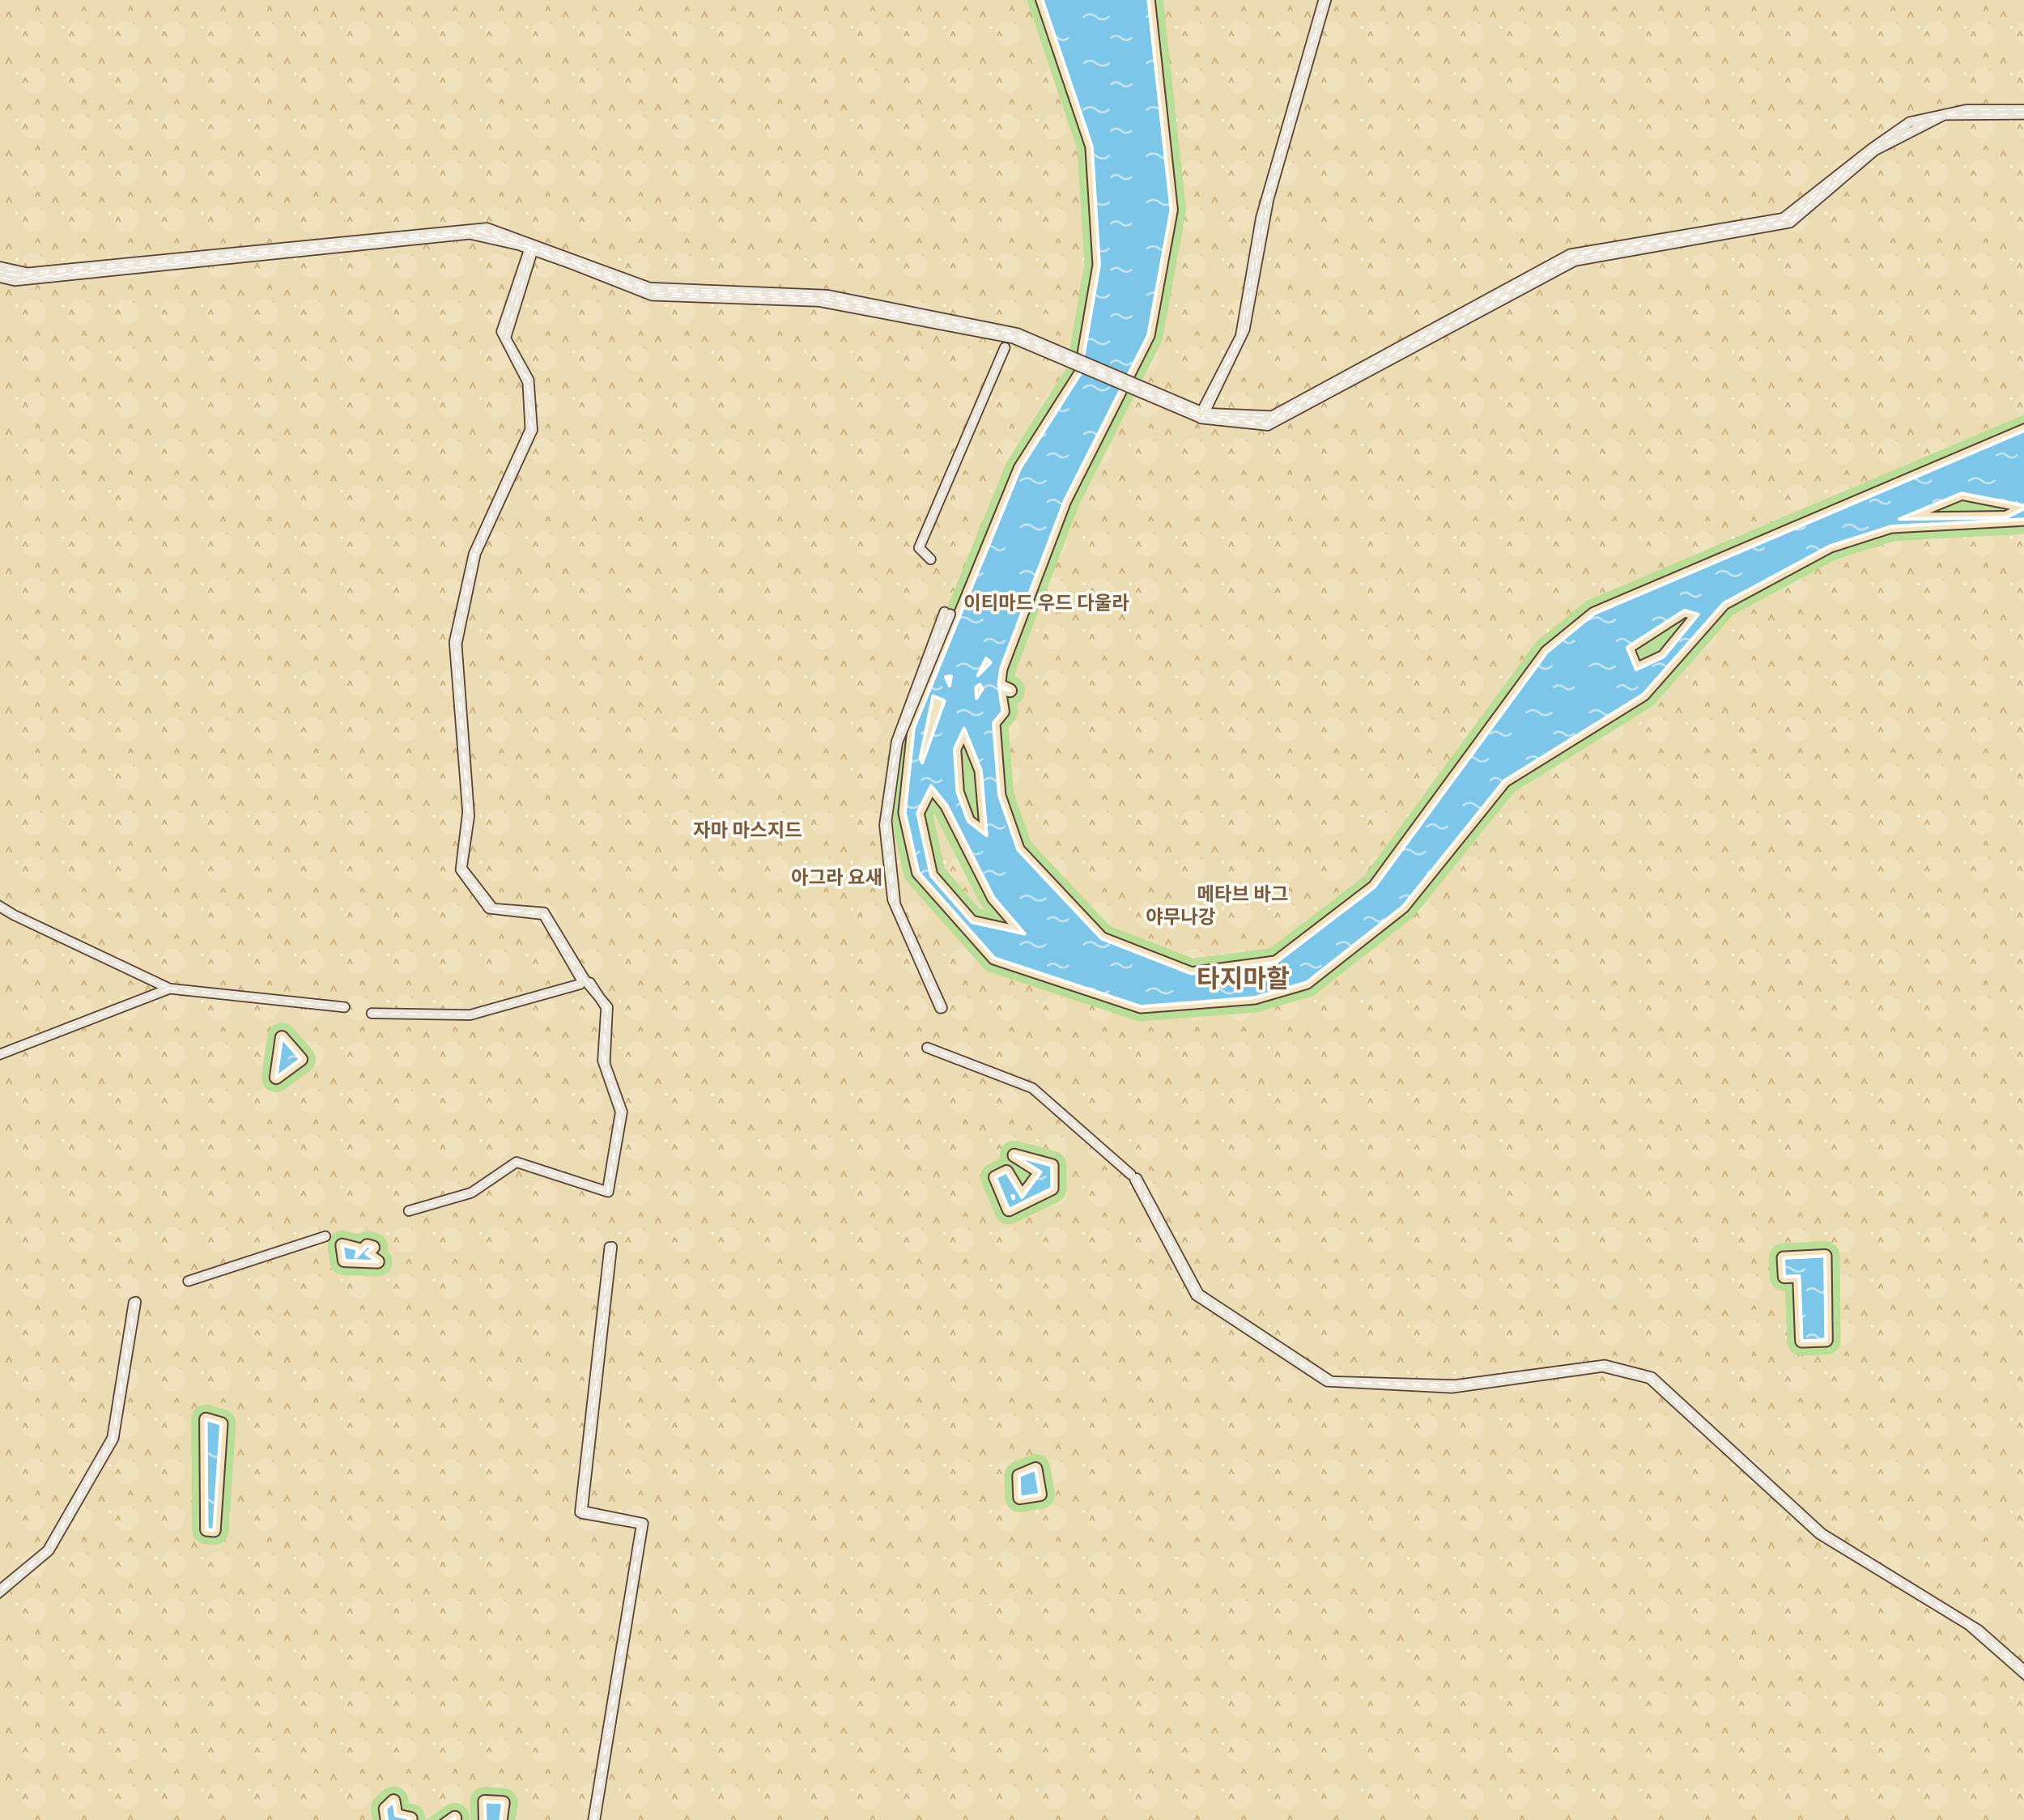
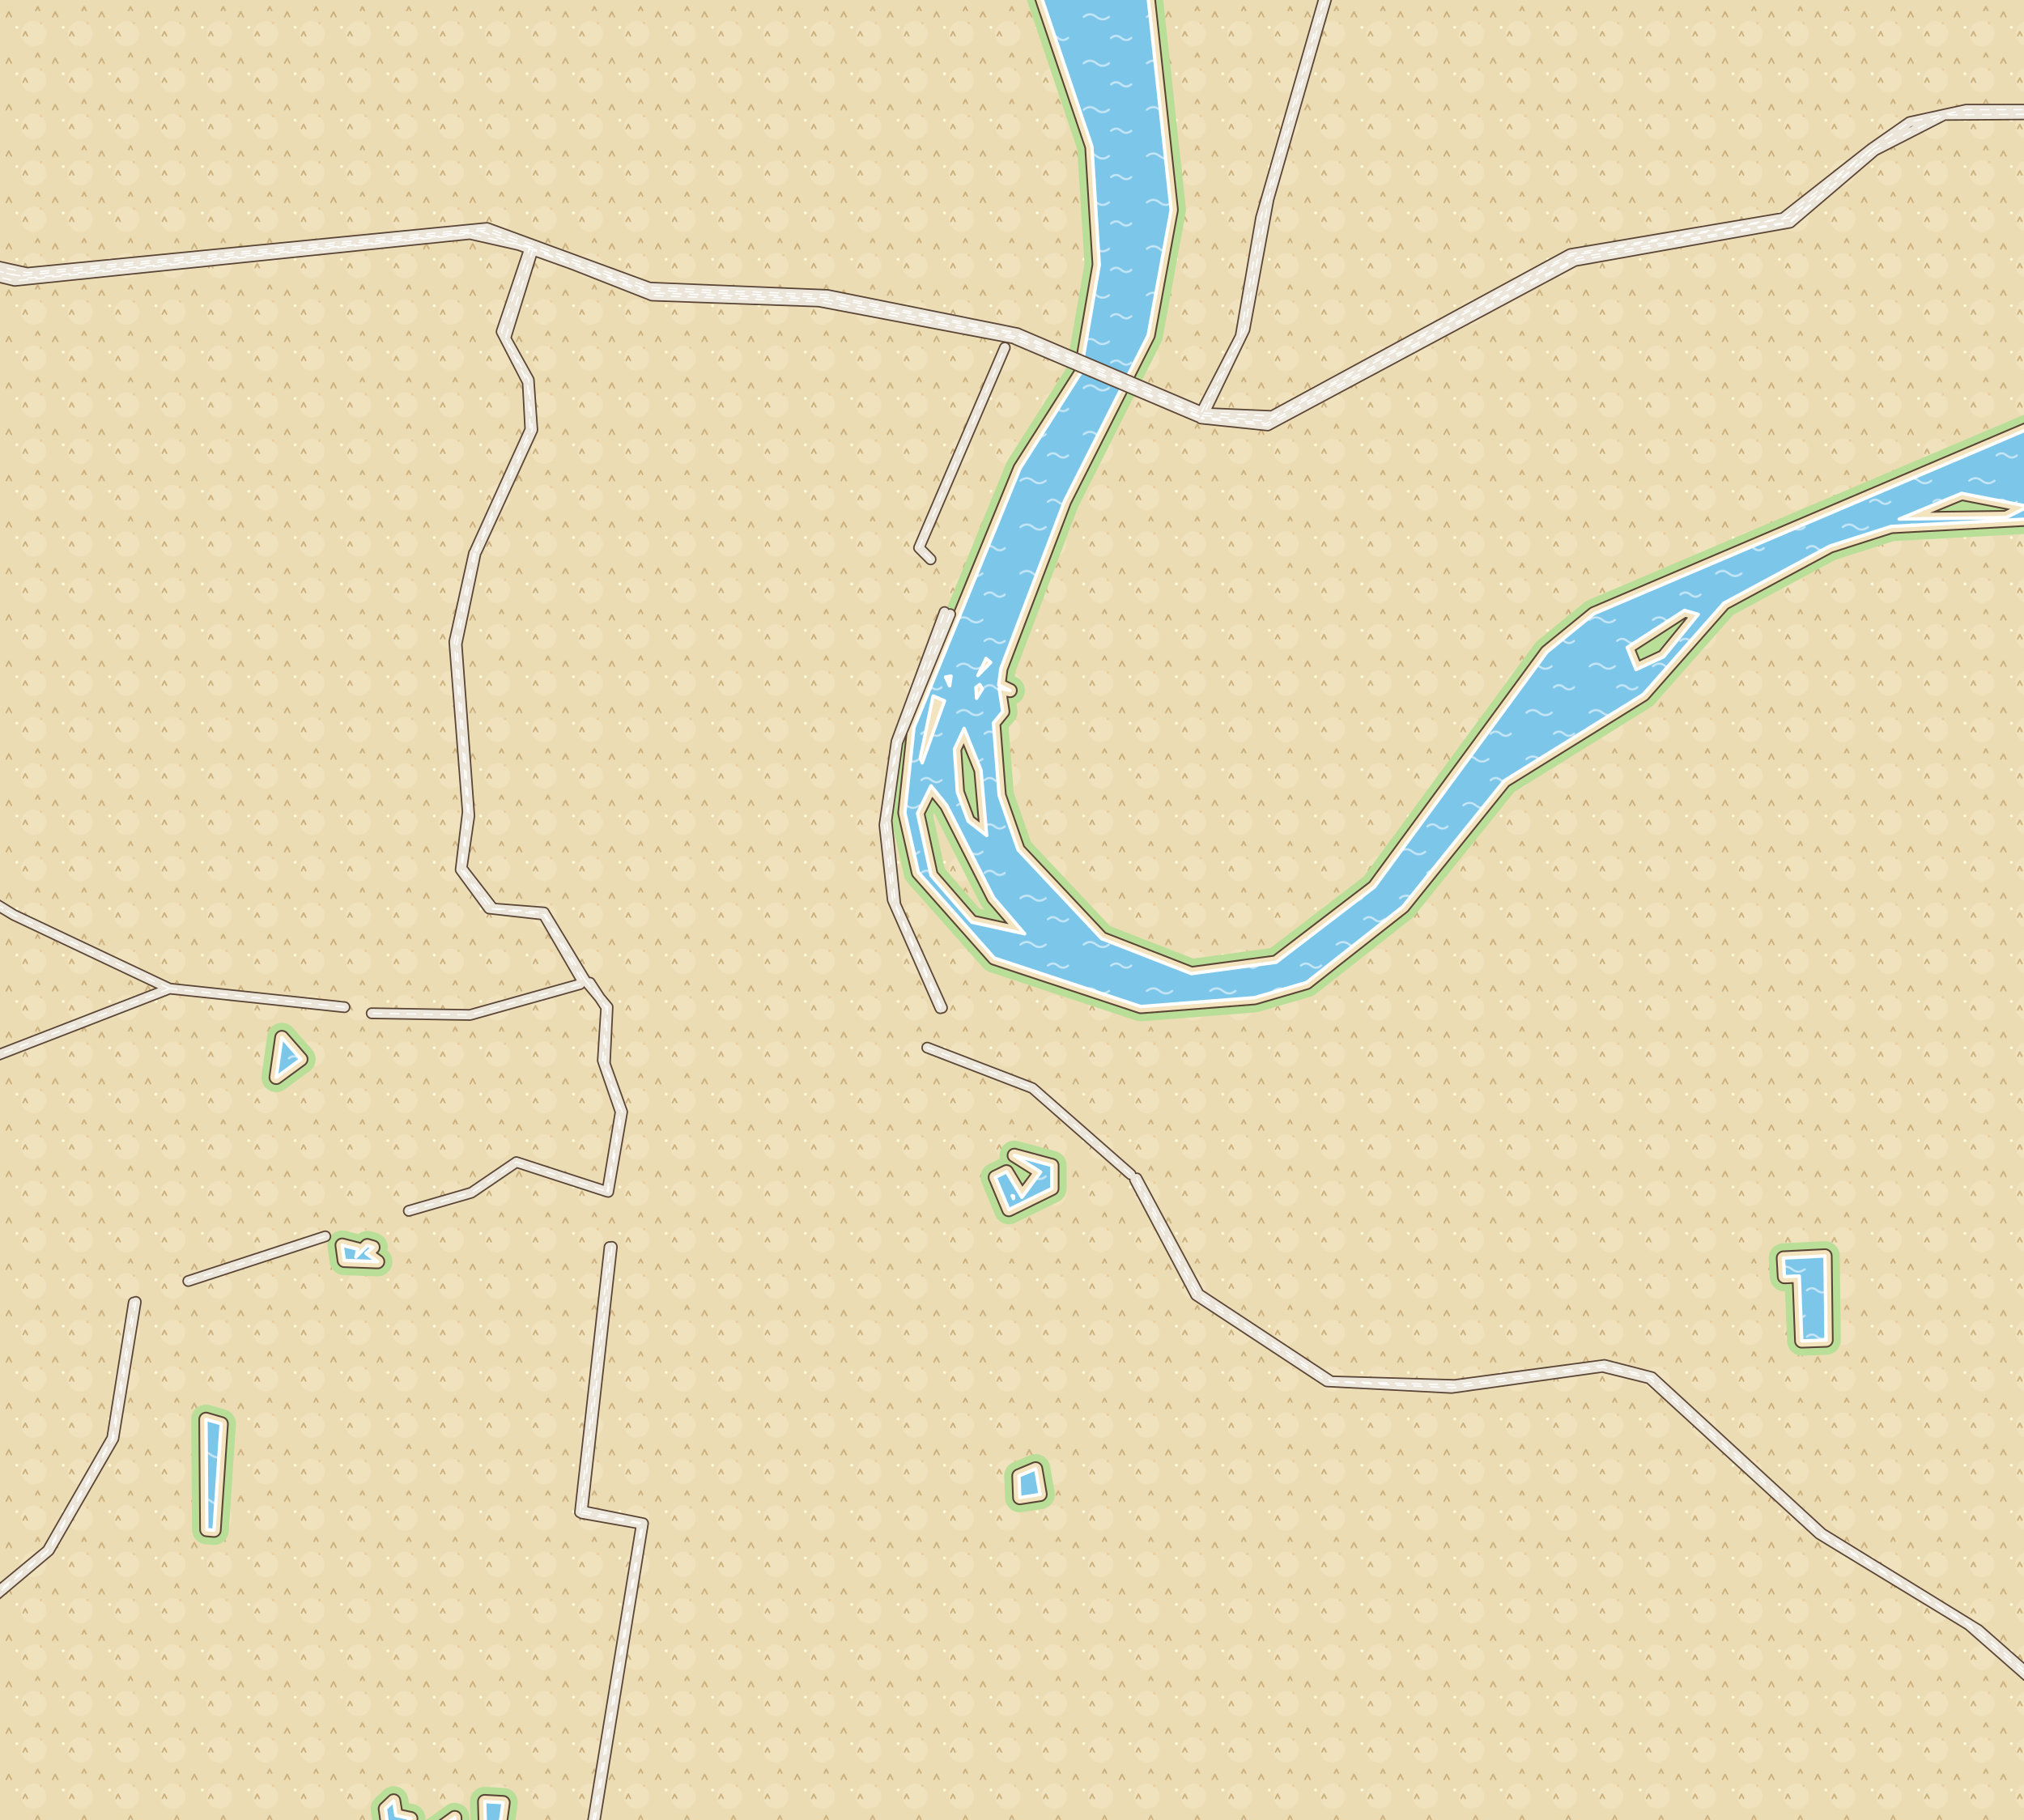
<svg xmlns="http://www.w3.org/2000/svg" viewBox="0 0 960 863">
  <defs>
    <pattern id="grass" width="22" height="22" patternUnits="userSpaceOnUse">
      <circle cx="16" cy="16" r="6" fill="#f4e8c8" opacity="0.45" />
      <path d="M3 8 l1.2 -2.4 l1.2 2.4 M11 17 l1 -2 l1 2 M17 5 l0.9 -1.8 l0.9 1.8" stroke="#c9ad7a" stroke-width="0.7" fill="none" stroke-linecap="round" stroke-linejoin="round" />
      <circle cx="8" cy="13" r="0.7" fill="#fff8d6" />
      <circle cx="19.5" cy="11" r="0.6" fill="#e8c99a" />
    </pattern>
    <pattern id="ripple" width="30" height="22" patternUnits="userSpaceOnUse">
      <path d="M4 8 q3 -2.4 6 0 q3 2.4 6 0 M17 18 q2.4 -2 4.8 0 q2.4 2 4.8 0" stroke="#ffffff" stroke-opacity="0.55" stroke-width="1" fill="none" stroke-linecap="round" />
    </pattern>
  </defs>
  <rect x="-20" y="-20" width="1000" height="903" fill="#ecdcb4" />
  <rect x="-20" y="-20" width="1000" height="903" fill="url(#grass)" />
  <g stroke-linejoin="round" stroke-linecap="round">
    <path d="M203.2 871.1L215.7 862.1L215.8 870.4L203.2 871.1ZM186.7 854.2L187.8 861.1L194.8 862.6L184.7 871.3L182.8 857.9L186.7 854.2ZM237.1 865.7L230.2 865.0L229.9 854.5L238.6 855.0L237.1 865.7ZM491.2 696.7L493.3 708.8L483.7 710.3L483.3 700.0L491.2 696.7ZM104.9 675.3L101.5 725.8L98.1 725.5L97.7 673.2L104.9 675.3ZM865.6 595.7L866.1 635.6L854.6 636.0L853.4 605.2L846.4 605.5L845.9 596.7L865.6 595.7ZM173.6 594.5L179.1 598.4L163.3 597.8L162.3 590.6L169.7 592.5L168.8 596.2L174.2 590.8L176.9 591.6L173.6 594.5ZM498.9 563.7L478.5 573.7L472.1 558.4L477.4 555.8L484.7 567.9L493.6 555.9L481.1 548.0L498.9 552.8L498.9 563.7ZM480.1 567.1L480.7 568.5L480.7 567.3L480.1 567.1ZM142.7 502.4L131.0 511.0L133.7 492.1L142.7 502.4ZM486.4 -23.8L484.2 -156.3L475.0 -203.5L500.0 -203.5L503.4 -126.9L544.2 -4.5L555.5 99.5L544.6 159.0L504.9 237.7L474.7 317.1L473.7 324.9L479.1 327.5L473.9 326.4L475.6 337.5L471.2 342.9L473.9 377.3L482.9 403.1L522.5 445.2L565.1 461.8L605.3 456.4L651.9 420.7L733.7 309.3L756.0 291.1L969.4 200.3L1023.4 196.9L1086.8 230.2L1110.0 246.4L1141.1 279.1L1141.1 314.1L1084.9 277.8L1015.8 249.5L965.0 246.0L896.9 249.7L867.9 259.0L817.6 286.1L779.4 329.4L713.5 370.3L665.4 430.0L619.7 466.0L595.0 473.2L541.1 477.4L471.6 454.4L435.6 413.8L429.2 385.5L433.5 345.1L483.8 222.2L512.5 177.1L521.4 125.6L517.9 69.5L486.4 -23.8ZM1056.5 224.0L1057.9 236.0L1073.4 256.4L1117.8 273.6L1090.8 246.2L1056.5 224.0ZM1021.4 208.8L1018.0 216.6L1033.1 228.0L1016.4 228.0L1014.9 233.7L1051.8 249.1L1049.1 225.6L1021.4 208.8ZM900.8 246.2L951.5 245.5L962.1 240.2L930.4 234.0L900.8 246.2ZM776.0 317.6L789.1 311.5L805.5 291.4L799.0 289.5L771.8 307.1L776.0 317.6ZM471.3 425.8L449.0 381.9L441.6 372.7L435.2 385.7L441.6 415.2L460.9 437.4L486.0 442.9L471.3 425.8ZM463.8 320.4L469.9 314.2L467.7 312.3L463.8 320.4ZM468.0 396.3L465.3 365.3L457.3 345.5L452.7 355.3L454.1 375.7L459.2 389.5L468.0 396.3ZM463.2 331.2L466.0 326.7L464.7 324.7L462.9 326.0L463.2 331.2ZM448.5 321.1L450.4 325.3L451.1 320.7L448.5 321.1ZM442.6 330.1L436.5 359.5L437.4 361.8L448.0 332.4L442.6 330.1Z" fill="#b9de98" stroke="#b9de98" stroke-width="14" fill-rule="evenodd" />
    <path d="M203.2 871.1L215.7 862.1L215.8 870.4L203.2 871.1ZM186.7 854.2L187.8 861.1L194.8 862.6L184.7 871.3L182.8 857.9L186.7 854.2ZM237.1 865.7L230.2 865.0L229.9 854.5L238.6 855.0L237.1 865.7ZM491.2 696.7L493.3 708.8L483.7 710.3L483.3 700.0L491.2 696.7ZM104.9 675.3L101.5 725.8L98.1 725.5L97.7 673.2L104.9 675.3ZM865.6 595.7L866.1 635.6L854.6 636.0L853.4 605.2L846.4 605.5L845.9 596.7L865.6 595.7ZM173.6 594.5L179.1 598.4L163.3 597.8L162.3 590.6L169.7 592.5L168.8 596.2L174.2 590.8L176.9 591.6L173.6 594.5ZM498.9 563.7L478.5 573.7L472.1 558.4L477.4 555.8L484.7 567.9L493.6 555.9L481.1 548.0L498.9 552.8L498.9 563.7ZM480.1 567.1L480.7 568.5L480.7 567.3L480.1 567.1ZM142.7 502.4L131.0 511.0L133.7 492.1L142.7 502.4ZM486.4 -23.8L484.2 -156.3L475.0 -203.5L500.0 -203.5L503.4 -126.9L544.2 -4.5L555.5 99.5L544.6 159.0L504.9 237.7L474.7 317.1L473.7 324.9L479.1 327.5L473.9 326.4L475.6 337.5L471.2 342.9L473.9 377.3L482.9 403.1L522.5 445.2L565.1 461.8L605.3 456.4L651.9 420.7L733.7 309.3L756.0 291.1L969.4 200.3L1023.4 196.9L1086.8 230.2L1110.0 246.4L1141.1 279.1L1141.1 314.1L1084.9 277.8L1015.8 249.5L965.0 246.0L896.9 249.7L867.9 259.0L817.6 286.1L779.4 329.4L713.5 370.3L665.4 430.0L619.7 466.0L595.0 473.2L541.1 477.4L471.6 454.4L435.6 413.8L429.2 385.5L433.5 345.1L483.8 222.2L512.5 177.1L521.4 125.6L517.9 69.5L486.4 -23.8ZM1056.5 224.0L1057.9 236.0L1073.4 256.4L1117.8 273.6L1090.8 246.2L1056.5 224.0ZM1021.4 208.8L1018.0 216.6L1033.1 228.0L1016.4 228.0L1014.9 233.7L1051.8 249.1L1049.1 225.6L1021.4 208.8ZM900.8 246.2L951.5 245.5L962.1 240.2L930.4 234.0L900.8 246.2ZM776.0 317.6L789.1 311.5L805.5 291.4L799.0 289.5L771.8 307.1L776.0 317.6ZM471.3 425.8L449.0 381.9L441.6 372.7L435.2 385.7L441.6 415.2L460.9 437.4L486.0 442.9L471.3 425.8ZM463.8 320.4L469.9 314.2L467.7 312.3L463.8 320.4ZM468.0 396.3L465.3 365.3L457.3 345.5L452.7 355.3L454.1 375.7L459.2 389.5L468.0 396.3ZM463.2 331.2L466.0 326.7L464.7 324.7L462.9 326.0L463.2 331.2ZM448.5 321.1L450.4 325.3L451.1 320.7L448.5 321.1ZM442.6 330.1L436.5 359.5L437.4 361.8L448.0 332.4L442.6 330.1Z" fill="#f3e4bf" stroke="#5b4636" stroke-width="7.2" fill-rule="evenodd" />
    <path d="M203.2 871.1L215.7 862.1L215.8 870.4L203.2 871.1ZM186.7 854.2L187.8 861.1L194.8 862.6L184.7 871.3L182.8 857.9L186.7 854.2ZM237.1 865.7L230.2 865.0L229.9 854.5L238.6 855.0L237.1 865.7ZM491.2 696.7L493.3 708.8L483.7 710.3L483.3 700.0L491.2 696.7ZM104.9 675.3L101.5 725.8L98.1 725.5L97.7 673.2L104.9 675.3ZM865.6 595.7L866.1 635.6L854.6 636.0L853.4 605.2L846.4 605.5L845.9 596.7L865.6 595.7ZM173.6 594.5L179.1 598.4L163.3 597.8L162.3 590.6L169.7 592.5L168.8 596.2L174.2 590.8L176.9 591.6L173.6 594.5ZM498.9 563.7L478.5 573.7L472.1 558.4L477.4 555.8L484.7 567.9L493.6 555.9L481.1 548.0L498.9 552.8L498.9 563.7ZM480.1 567.1L480.7 568.5L480.7 567.3L480.1 567.1ZM142.7 502.4L131.0 511.0L133.7 492.1L142.7 502.4ZM486.4 -23.8L484.2 -156.3L475.0 -203.5L500.0 -203.5L503.4 -126.9L544.2 -4.5L555.5 99.5L544.6 159.0L504.9 237.7L474.7 317.1L473.7 324.9L479.1 327.5L473.9 326.4L475.6 337.5L471.2 342.9L473.9 377.3L482.9 403.1L522.5 445.2L565.1 461.8L605.3 456.4L651.9 420.7L733.7 309.3L756.0 291.1L969.4 200.3L1023.4 196.9L1086.8 230.2L1110.0 246.4L1141.1 279.1L1141.1 314.1L1084.9 277.8L1015.8 249.5L965.0 246.0L896.9 249.7L867.9 259.0L817.6 286.1L779.4 329.4L713.5 370.3L665.4 430.0L619.7 466.0L595.0 473.2L541.1 477.4L471.6 454.4L435.6 413.8L429.2 385.5L433.5 345.1L483.8 222.2L512.5 177.1L521.4 125.6L517.9 69.5L486.4 -23.8ZM1056.5 224.0L1057.9 236.0L1073.4 256.4L1117.8 273.6L1090.8 246.2L1056.5 224.0ZM1021.4 208.8L1018.0 216.6L1033.1 228.0L1016.4 228.0L1014.9 233.7L1051.8 249.1L1049.1 225.6L1021.4 208.8ZM900.8 246.2L951.5 245.5L962.1 240.2L930.4 234.0L900.8 246.2ZM776.0 317.6L789.1 311.5L805.5 291.4L799.0 289.5L771.8 307.1L776.0 317.6ZM471.3 425.8L449.0 381.9L441.6 372.7L435.2 385.7L441.6 415.2L460.9 437.4L486.0 442.9L471.3 425.8ZM463.8 320.4L469.9 314.2L467.7 312.3L463.8 320.4ZM468.0 396.3L465.3 365.3L457.3 345.5L452.7 355.3L454.1 375.7L459.2 389.5L468.0 396.3ZM463.2 331.2L466.0 326.7L464.7 324.7L462.9 326.0L463.2 331.2ZM448.5 321.1L450.4 325.3L451.1 320.7L448.5 321.1ZM442.6 330.1L436.5 359.5L437.4 361.8L448.0 332.4L442.6 330.1Z" fill="#f3e4bf" stroke="#f3e4bf" stroke-width="5.6" fill-rule="evenodd" />
    <path d="M203.2 871.1L215.7 862.1L215.8 870.4L203.2 871.1ZM186.7 854.2L187.8 861.1L194.8 862.6L184.7 871.3L182.8 857.9L186.7 854.2ZM237.1 865.7L230.2 865.0L229.9 854.5L238.6 855.0L237.1 865.7ZM491.2 696.7L493.3 708.8L483.7 710.3L483.3 700.0L491.2 696.7ZM104.9 675.3L101.5 725.8L98.1 725.5L97.7 673.2L104.9 675.3ZM865.6 595.7L866.1 635.6L854.6 636.0L853.4 605.2L846.4 605.5L845.9 596.7L865.6 595.7ZM173.6 594.5L179.1 598.4L163.3 597.8L162.3 590.6L169.7 592.5L168.8 596.2L174.2 590.8L176.9 591.6L173.6 594.5ZM498.9 563.7L478.5 573.7L472.1 558.4L477.4 555.8L484.7 567.9L493.6 555.9L481.1 548.0L498.9 552.8L498.9 563.7ZM480.1 567.1L480.7 568.5L480.7 567.3L480.1 567.1ZM142.7 502.4L131.0 511.0L133.7 492.1L142.7 502.4ZM486.4 -23.8L484.2 -156.3L475.0 -203.5L500.0 -203.5L503.4 -126.9L544.2 -4.5L555.5 99.5L544.6 159.0L504.9 237.7L474.7 317.1L473.7 324.9L479.1 327.5L473.9 326.4L475.6 337.5L471.2 342.9L473.9 377.3L482.9 403.1L522.5 445.2L565.1 461.8L605.3 456.4L651.9 420.7L733.7 309.3L756.0 291.1L969.4 200.3L1023.4 196.9L1086.8 230.2L1110.0 246.4L1141.1 279.1L1141.1 314.1L1084.9 277.8L1015.8 249.5L965.0 246.0L896.9 249.7L867.9 259.0L817.6 286.1L779.4 329.4L713.5 370.3L665.4 430.0L619.7 466.0L595.0 473.2L541.1 477.4L471.6 454.4L435.6 413.8L429.2 385.5L433.5 345.1L483.8 222.2L512.5 177.1L521.4 125.6L517.9 69.5L486.4 -23.8ZM1056.5 224.0L1057.9 236.0L1073.4 256.4L1117.8 273.6L1090.8 246.2L1056.5 224.0ZM1021.4 208.8L1018.0 216.6L1033.1 228.0L1016.4 228.0L1014.9 233.7L1051.8 249.1L1049.1 225.6L1021.4 208.8ZM900.8 246.2L951.5 245.5L962.1 240.2L930.4 234.0L900.8 246.2ZM776.0 317.6L789.1 311.5L805.5 291.4L799.0 289.5L771.8 307.1L776.0 317.6ZM471.3 425.8L449.0 381.9L441.6 372.7L435.2 385.7L441.6 415.2L460.9 437.4L486.0 442.9L471.3 425.8ZM463.8 320.4L469.9 314.2L467.7 312.3L463.8 320.4ZM468.0 396.3L465.3 365.3L457.3 345.5L452.7 355.3L454.1 375.7L459.2 389.5L468.0 396.3ZM463.2 331.2L466.0 326.7L464.7 324.7L462.9 326.0L463.2 331.2ZM448.5 321.1L450.4 325.3L451.1 320.7L448.5 321.1ZM442.6 330.1L436.5 359.5L437.4 361.8L448.0 332.4L442.6 330.1Z" fill="#7cc6ea" stroke="#ffffff" stroke-width="1.6" fill-rule="evenodd" data-zone="water" />
    <path d="M203.2 871.1L215.7 862.1L215.8 870.4L203.2 871.1ZM186.7 854.2L187.8 861.1L194.8 862.6L184.7 871.3L182.8 857.9L186.7 854.2ZM237.1 865.7L230.2 865.0L229.9 854.5L238.6 855.0L237.1 865.7ZM491.2 696.7L493.3 708.8L483.7 710.3L483.3 700.0L491.2 696.7ZM104.9 675.3L101.5 725.8L98.1 725.5L97.7 673.2L104.9 675.3ZM865.6 595.7L866.1 635.6L854.6 636.0L853.4 605.2L846.4 605.5L845.9 596.7L865.6 595.7ZM173.6 594.5L179.1 598.4L163.3 597.8L162.3 590.6L169.7 592.5L168.8 596.2L174.2 590.8L176.9 591.6L173.6 594.5ZM498.9 563.7L478.5 573.7L472.1 558.4L477.4 555.8L484.7 567.9L493.6 555.9L481.1 548.0L498.9 552.8L498.9 563.7ZM480.1 567.1L480.7 568.5L480.7 567.3L480.1 567.1ZM142.7 502.4L131.0 511.0L133.7 492.1L142.7 502.4ZM486.4 -23.8L484.2 -156.3L475.0 -203.5L500.0 -203.5L503.4 -126.9L544.2 -4.5L555.5 99.5L544.6 159.0L504.9 237.7L474.7 317.1L473.7 324.9L479.1 327.5L473.9 326.4L475.6 337.5L471.2 342.9L473.9 377.3L482.9 403.1L522.5 445.2L565.1 461.8L605.3 456.4L651.9 420.7L733.7 309.3L756.0 291.1L969.4 200.3L1023.4 196.9L1086.8 230.2L1110.0 246.4L1141.1 279.1L1141.1 314.1L1084.9 277.8L1015.8 249.5L965.0 246.0L896.9 249.7L867.9 259.0L817.6 286.1L779.4 329.4L713.5 370.3L665.4 430.0L619.7 466.0L595.0 473.2L541.1 477.4L471.6 454.4L435.6 413.8L429.2 385.5L433.5 345.1L483.8 222.2L512.5 177.1L521.4 125.6L517.9 69.5L486.4 -23.8ZM1056.5 224.0L1057.9 236.0L1073.4 256.4L1117.8 273.6L1090.8 246.2L1056.5 224.0ZM1021.4 208.8L1018.0 216.6L1033.1 228.0L1016.4 228.0L1014.9 233.7L1051.8 249.1L1049.1 225.6L1021.4 208.8ZM900.8 246.2L951.5 245.5L962.1 240.2L930.4 234.0L900.8 246.2ZM776.0 317.6L789.1 311.5L805.5 291.4L799.0 289.5L771.8 307.1L776.0 317.6ZM471.3 425.8L449.0 381.9L441.6 372.7L435.2 385.7L441.6 415.2L460.9 437.4L486.0 442.9L471.3 425.8ZM463.8 320.4L469.9 314.2L467.7 312.3L463.8 320.4ZM468.0 396.3L465.3 365.3L457.3 345.5L452.7 355.3L454.1 375.7L459.2 389.5L468.0 396.3ZM463.2 331.2L466.0 326.7L464.7 324.7L462.9 326.0L463.2 331.2ZM448.5 321.1L450.4 325.3L451.1 320.7L448.5 321.1ZM442.6 330.1L436.5 359.5L437.4 361.8L448.0 332.4L442.6 330.1Z" fill="url(#ripple)" fill-rule="evenodd" />
  </g>
  <g fill="none" stroke-linecap="round" stroke-linejoin="round">
    <path d="M64.4 617.5L53.8 682.3L23.2 735.4L-57.6 803.4L-75.8 813.7L-90.6 813.0M481.4 159.7L391.0 141.9L309.4 138.9L228.7 110.0L13.9 131.8L-52.5 117.5L-90.6 124.8M-90.6 812.4L-63.7 806.8L22.6 735.4L53.2 682.1L63.4 617.8M-90.6 374.3L6.6 434.0M-90.6 123.6L-52.9 116.4L8.4 130.9L230.1 109.2L307.6 137.6L394.1 141.2L482.2 158.8M-90.6 122.3L-50.6 115.4L12.9 129.4L231.0 108.1L308.1 136.4L392.4 139.9L482.8 158.1M251.3 117.4L222.9 111.0L7.0 133.2L-54.5 118.3L-90.6 125.5M6.6 434.0L-56.5 396.0M80.4 468.9L-37.1 514.4M80.4 468.9L6.6 434.0M163.4 477.7L80.4 468.9M89.3 607.6L154.3 586.4M256.8 964.8L273.9 908.8L304.3 722.8L276.0 717.8M276.4 716.7L305.0 722.5L274.9 908.1L257.9 964.8M275.1 466.8L222.9 481.4L176.3 480.6M193.9 574.3L223.6 565.7L244.9 551.2L288.0 565.2M275.7 464.5L257.9 433.8L232.0 430.9L218.5 412.5L221.8 385.1L215.5 304.4L224.8 262.3M225.4 261.2L251.5 203.7L250.3 181.3L237.9 157.3L251.3 117.4M225.5 262.8L216.6 305.5L222.6 387.0L219.0 411.8L233.8 430.9L258.0 432.8L277.4 464.8M252.9 118.0L239.8 160.4L250.8 180.2L252.5 203.9L226.1 261.4M480.7 160.5L388.4 143.0L309.3 140.2L252.9 118.0M275.1 717.3L289.1 591.5M290.2 591.4L276.2 716.6M277.4 464.8L288.2 477.7L286.9 504.5L295.1 527.4L288.5 565.3M288.0 565.2L294.3 527.4L285.9 503.0L287.5 477.9L279.8 466.1M536.3 557.0L489.7 516.1L439.8 496.9M441.4 265.3L435.9 259.8L476.6 164.9M446.0 478.2L423.4 426.8L419.5 391.3L425.2 351.7L448.0 290.3M450.7 291.3L425.7 352.1L420.5 389.2L424.7 429.0L446.8 478.0M568.4 197.8L481.7 161.0M568.7 197.3L482.4 160.1M483.1 159.2L569.3 196.3M483.6 158.5L569.9 195.3M1050.1 872.7L933.8 770.7L863.0 727.6L782.4 653.8L760.1 648.3L688.5 658.3L629.4 655.2L567.3 614.3L538.3 559.5M539.1 558.9L568.6 613.8L631.4 655.2L690.0 656.9L761.0 647.4L783.5 653.2L864.2 727.4L938.4 773.1L1050.2 871.5M889.2 71.4L849.1 105.6L746.9 123.8L601.3 201.8L569.6 198.5M569.9 195.3L588.4 159.5L598.1 103.2L648.6 -72.3M889.2 71.4L849.0 105.1L748.4 122.2L600.8 200.8L570.0 197.9M570.5 197.0L600.6 199.7L745.1 121.3L848.9 103.2L887.8 70.4M648.7 -101.8L650.1 -73.7L601.7 94.5L590.3 156.3L571.2 195.9M571.2 195.9L603.3 197.3L744.8 120.5L845.8 103.4L887.8 70.4M887.8 70.4L905.7 57.9L932.6 52.0L972.2 52.0L1023.2 62.3L1046.4 56.7M1046.6 57.9L1023.5 63.8L976.1 54.1L922.2 54.5L889.2 71.4" stroke="#5b4636" stroke-width="5.6" />
    <path d="M64.4 617.5L53.8 682.3L23.2 735.4L-57.6 803.4L-75.8 813.7L-90.6 813.0M481.4 159.7L391.0 141.9L309.4 138.9L228.7 110.0L13.9 131.8L-52.5 117.5L-90.6 124.8M-90.6 812.4L-63.7 806.8L22.6 735.4L53.2 682.1L63.4 617.8M-90.6 374.3L6.6 434.0M-90.6 123.6L-52.9 116.4L8.4 130.9L230.1 109.2L307.6 137.6L394.1 141.2L482.2 158.8M-90.6 122.3L-50.6 115.4L12.9 129.4L231.0 108.1L308.1 136.4L392.4 139.9L482.8 158.1M251.3 117.4L222.9 111.0L7.0 133.2L-54.5 118.3L-90.6 125.5M6.6 434.0L-56.5 396.0M80.4 468.9L-37.1 514.4M80.4 468.9L6.6 434.0M163.4 477.7L80.4 468.9M89.3 607.6L154.3 586.4M256.8 964.8L273.9 908.8L304.3 722.8L276.0 717.8M276.4 716.7L305.0 722.5L274.9 908.1L257.9 964.8M275.1 466.8L222.9 481.4L176.3 480.6M193.9 574.3L223.6 565.7L244.9 551.2L288.0 565.2M275.7 464.5L257.9 433.8L232.0 430.9L218.5 412.5L221.8 385.1L215.5 304.4L224.8 262.3M225.4 261.2L251.5 203.7L250.3 181.3L237.9 157.3L251.3 117.4M225.5 262.8L216.6 305.5L222.6 387.0L219.0 411.8L233.8 430.9L258.0 432.8L277.4 464.8M252.9 118.0L239.8 160.4L250.8 180.2L252.5 203.9L226.1 261.4M480.7 160.5L388.4 143.0L309.3 140.2L252.9 118.0M275.1 717.3L289.1 591.5M290.2 591.4L276.2 716.6M277.4 464.8L288.2 477.7L286.9 504.5L295.1 527.4L288.5 565.3M288.0 565.2L294.3 527.4L285.9 503.0L287.5 477.9L279.8 466.1M536.3 557.0L489.7 516.1L439.8 496.9M441.4 265.3L435.9 259.8L476.6 164.9M446.0 478.2L423.4 426.8L419.5 391.3L425.2 351.7L448.0 290.3M450.7 291.3L425.7 352.1L420.5 389.2L424.7 429.0L446.8 478.0M568.4 197.8L481.7 161.0M568.7 197.3L482.4 160.1M483.1 159.2L569.3 196.3M483.6 158.5L569.9 195.3M1050.1 872.7L933.8 770.7L863.0 727.6L782.4 653.8L760.1 648.3L688.5 658.3L629.4 655.2L567.3 614.3L538.3 559.5M539.1 558.9L568.6 613.8L631.4 655.2L690.0 656.9L761.0 647.4L783.5 653.2L864.2 727.4L938.4 773.1L1050.2 871.5M889.2 71.4L849.1 105.6L746.9 123.8L601.3 201.8L569.6 198.5M569.9 195.3L588.4 159.5L598.1 103.2L648.6 -72.3M889.2 71.4L849.0 105.1L748.4 122.2L600.8 200.8L570.0 197.9M570.5 197.0L600.6 199.7L745.1 121.3L848.9 103.2L887.8 70.4M648.7 -101.8L650.1 -73.7L601.7 94.5L590.3 156.3L571.2 195.9M571.2 195.9L603.3 197.3L744.8 120.5L845.8 103.4L887.8 70.4M887.8 70.4L905.7 57.9L932.6 52.0L972.2 52.0L1023.2 62.3L1046.4 56.7M1046.6 57.9L1023.5 63.8L976.1 54.1L922.2 54.5L889.2 71.4" stroke="#ece6da" stroke-width="4.2" data-zone="road" />
    <path d="M64.4 617.5L53.8 682.3L23.2 735.4L-57.6 803.4L-75.8 813.7L-90.6 813.0M481.4 159.7L391.0 141.9L309.4 138.9L228.7 110.0L13.9 131.8L-52.5 117.5L-90.6 124.8M-90.6 812.4L-63.7 806.8L22.6 735.4L53.2 682.1L63.4 617.8M-90.6 374.3L6.6 434.0M-90.6 123.6L-52.9 116.4L8.4 130.9L230.1 109.2L307.6 137.6L394.1 141.2L482.2 158.8M-90.6 122.3L-50.6 115.4L12.9 129.4L231.0 108.1L308.1 136.4L392.4 139.9L482.8 158.1M251.3 117.4L222.9 111.0L7.0 133.2L-54.5 118.3L-90.6 125.5M6.6 434.0L-56.5 396.0M80.4 468.9L-37.1 514.4M80.4 468.9L6.6 434.0M163.4 477.7L80.4 468.9M89.3 607.6L154.3 586.4M256.8 964.8L273.9 908.8L304.3 722.8L276.0 717.8M276.4 716.7L305.0 722.5L274.9 908.1L257.9 964.8M275.1 466.8L222.9 481.4L176.3 480.6M193.9 574.3L223.6 565.7L244.9 551.2L288.0 565.2M275.7 464.5L257.9 433.8L232.0 430.9L218.5 412.5L221.8 385.1L215.5 304.4L224.8 262.3M225.4 261.2L251.5 203.7L250.3 181.3L237.9 157.3L251.3 117.4M225.5 262.8L216.6 305.5L222.6 387.0L219.0 411.8L233.8 430.9L258.0 432.8L277.4 464.8M252.9 118.0L239.8 160.4L250.8 180.2L252.5 203.9L226.1 261.4M480.7 160.5L388.4 143.0L309.3 140.2L252.9 118.0M275.1 717.3L289.1 591.5M290.2 591.4L276.2 716.6M277.4 464.8L288.2 477.7L286.9 504.5L295.1 527.4L288.5 565.3M288.0 565.2L294.3 527.4L285.9 503.0L287.5 477.9L279.8 466.1M536.3 557.0L489.7 516.1L439.8 496.9M441.4 265.3L435.9 259.8L476.6 164.9M446.0 478.2L423.4 426.8L419.5 391.3L425.2 351.7L448.0 290.3M450.7 291.3L425.7 352.1L420.5 389.2L424.7 429.0L446.8 478.0M568.4 197.8L481.7 161.0M568.7 197.3L482.4 160.1M483.1 159.2L569.3 196.3M483.6 158.5L569.9 195.3M1050.1 872.7L933.8 770.7L863.0 727.6L782.4 653.8L760.1 648.3L688.5 658.3L629.4 655.2L567.3 614.3L538.3 559.5M539.1 558.9L568.6 613.8L631.4 655.2L690.0 656.9L761.0 647.4L783.5 653.2L864.2 727.4L938.4 773.1L1050.2 871.5M889.2 71.4L849.1 105.6L746.9 123.8L601.3 201.8L569.6 198.5M569.9 195.3L588.4 159.5L598.1 103.2L648.6 -72.3M889.2 71.4L849.0 105.1L748.4 122.2L600.8 200.8L570.0 197.9M570.5 197.0L600.6 199.7L745.1 121.3L848.9 103.2L887.8 70.4M648.7 -101.8L650.1 -73.7L601.7 94.5L590.3 156.3L571.2 195.9M571.2 195.9L603.3 197.3L744.8 120.5L845.8 103.4L887.8 70.4M887.8 70.4L905.7 57.9L932.6 52.0L972.2 52.0L1023.2 62.3L1046.4 56.7M1046.6 57.9L1023.5 63.8L976.1 54.1L922.2 54.5L889.2 71.4" stroke="#ffffff" stroke-width="0.6" stroke-dasharray="4 4" />
  </g>
-   <g font-family="'Apple SD Gothic Neo', 'Noto Sans KR', sans-serif" font-weight="800" fill="#7a5a3f" text-anchor="middle" stroke="#fffaf0" stroke-width="3" paint-order="stroke" stroke-linejoin="round">
-     <text x="589.6" y="468.3" font-size="12">타지마할</text>
-     <text x="396.9" y="419.3" font-size="9">아그라 요새</text>
-     <text x="589.4" y="427.2" font-size="9">메타브 바그</text>
-     <text x="496.3" y="289.1" font-size="9">이티마드 우드 다울라</text>
-     <text x="354.6" y="396.9" font-size="9">자마 마스지드</text>
-     <text x="560" y="438" font-size="9">야무나강</text>
-   </g>
</svg>
